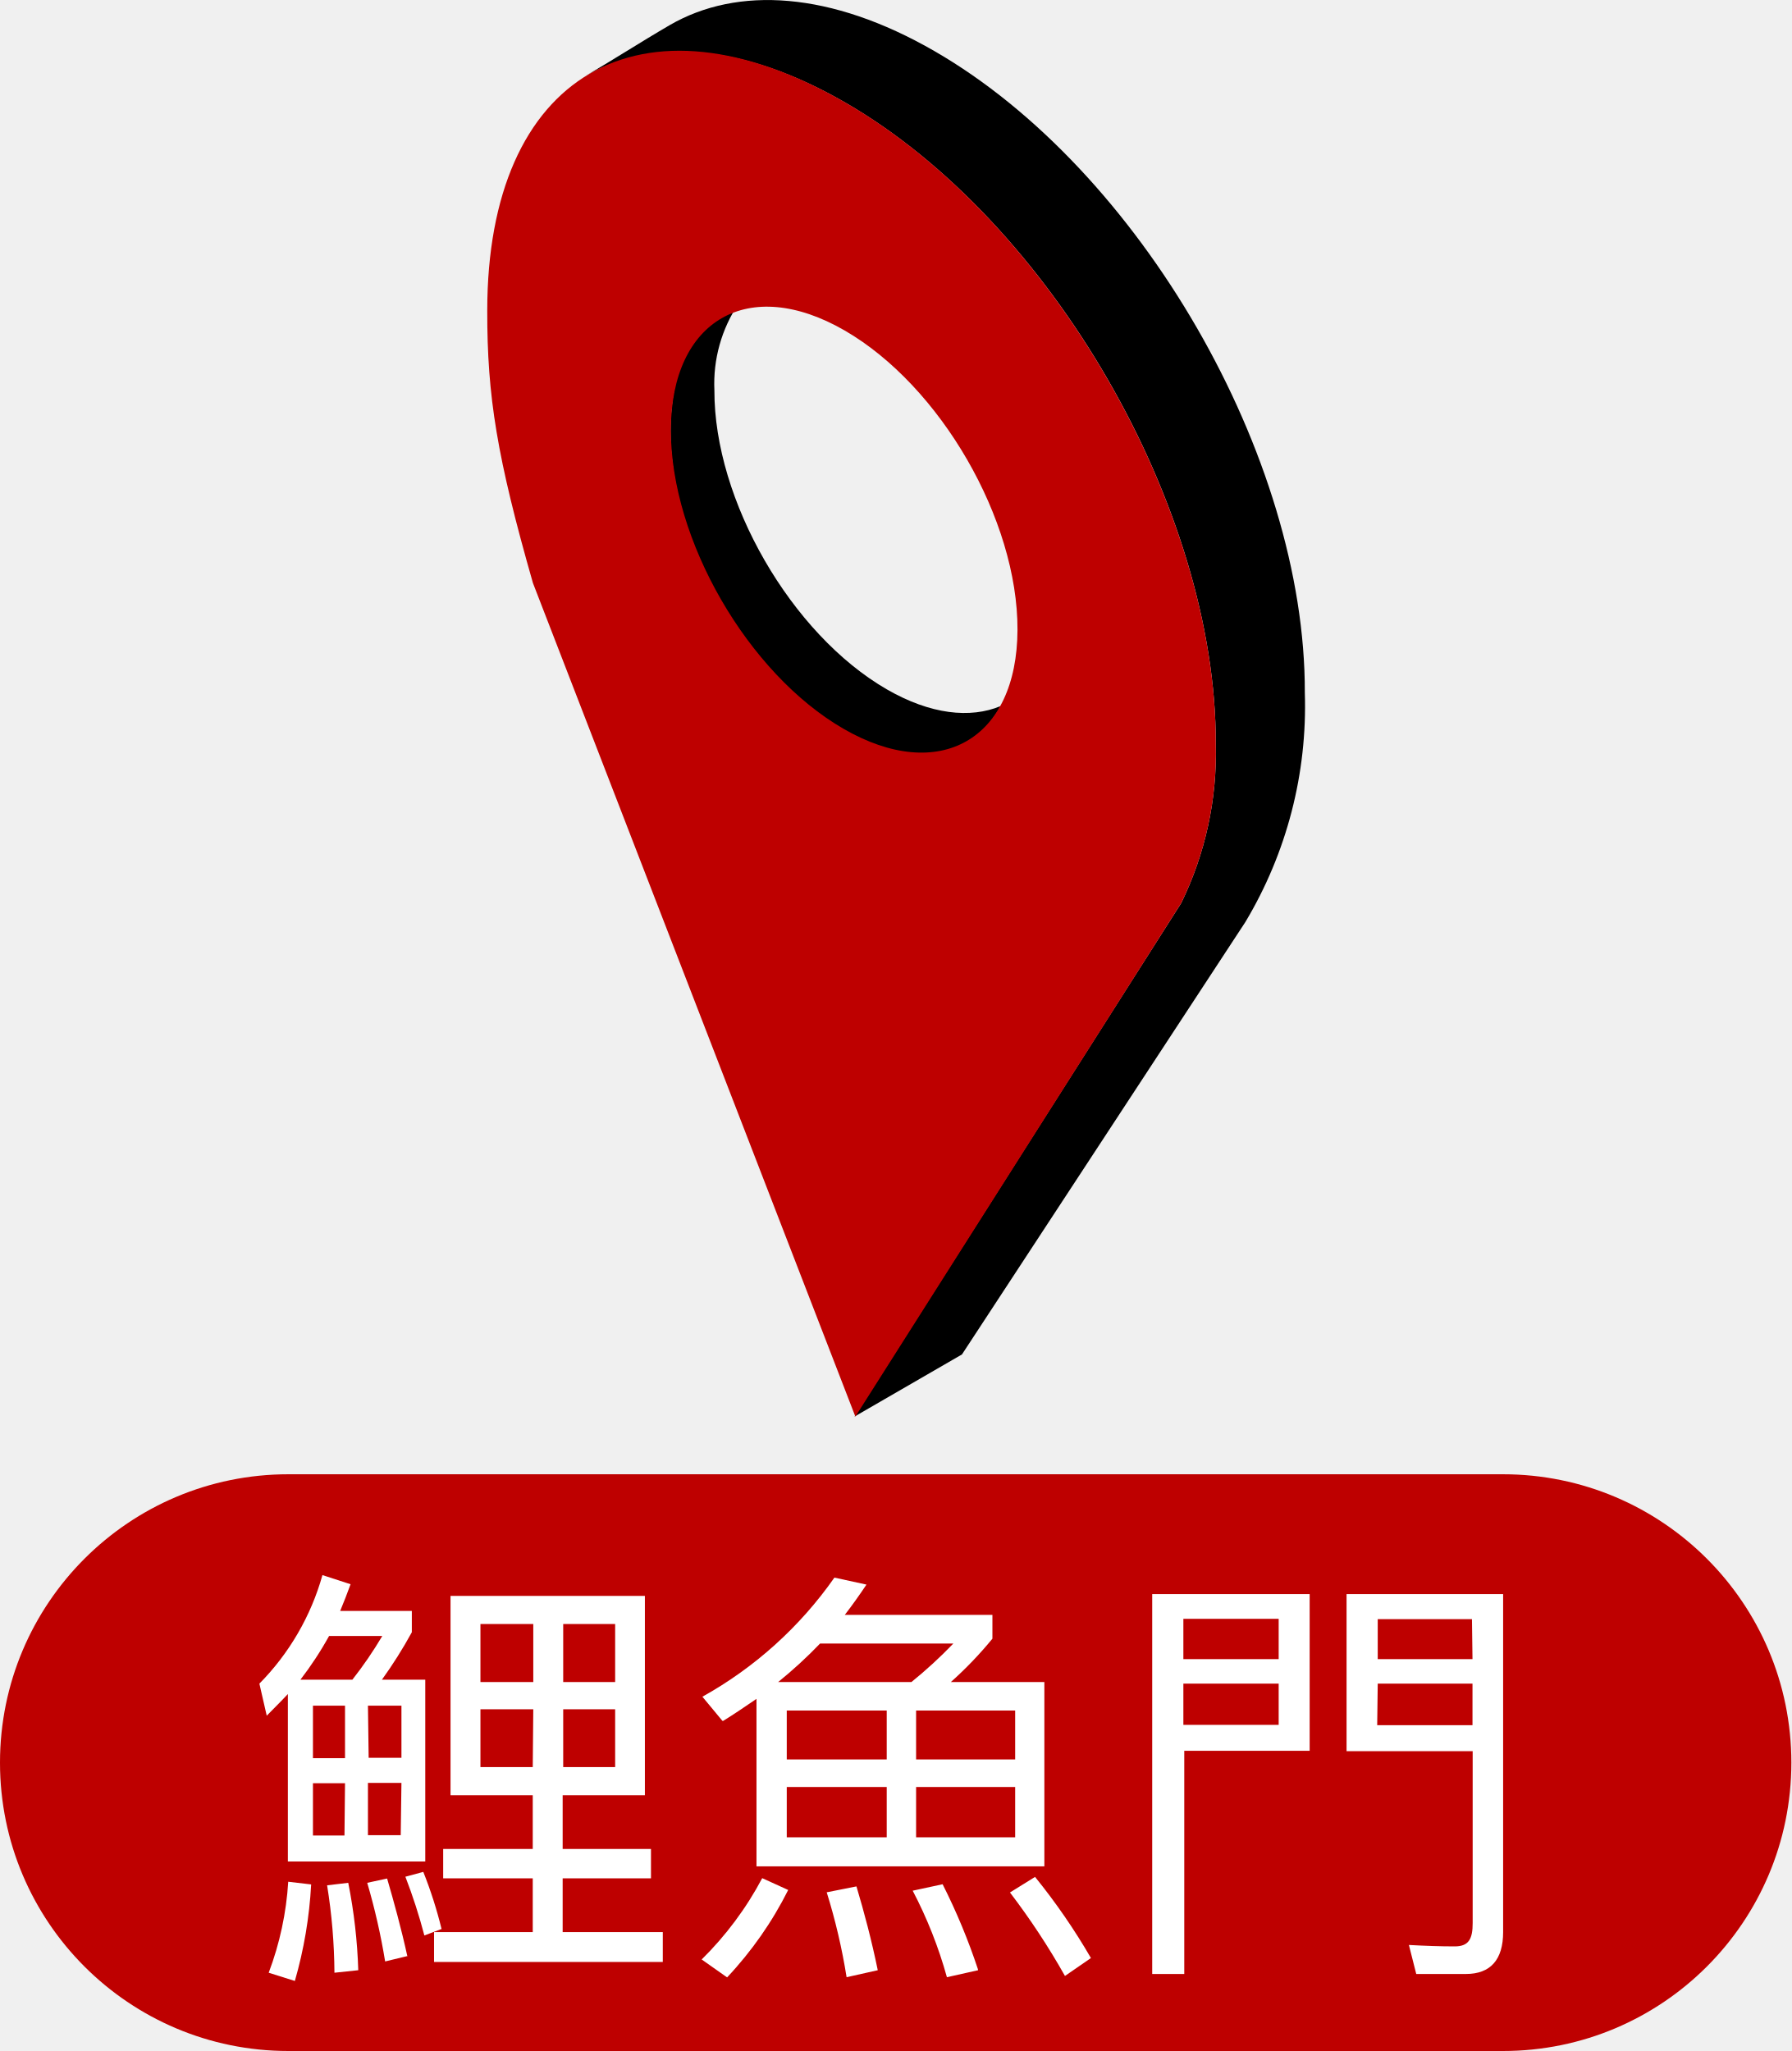
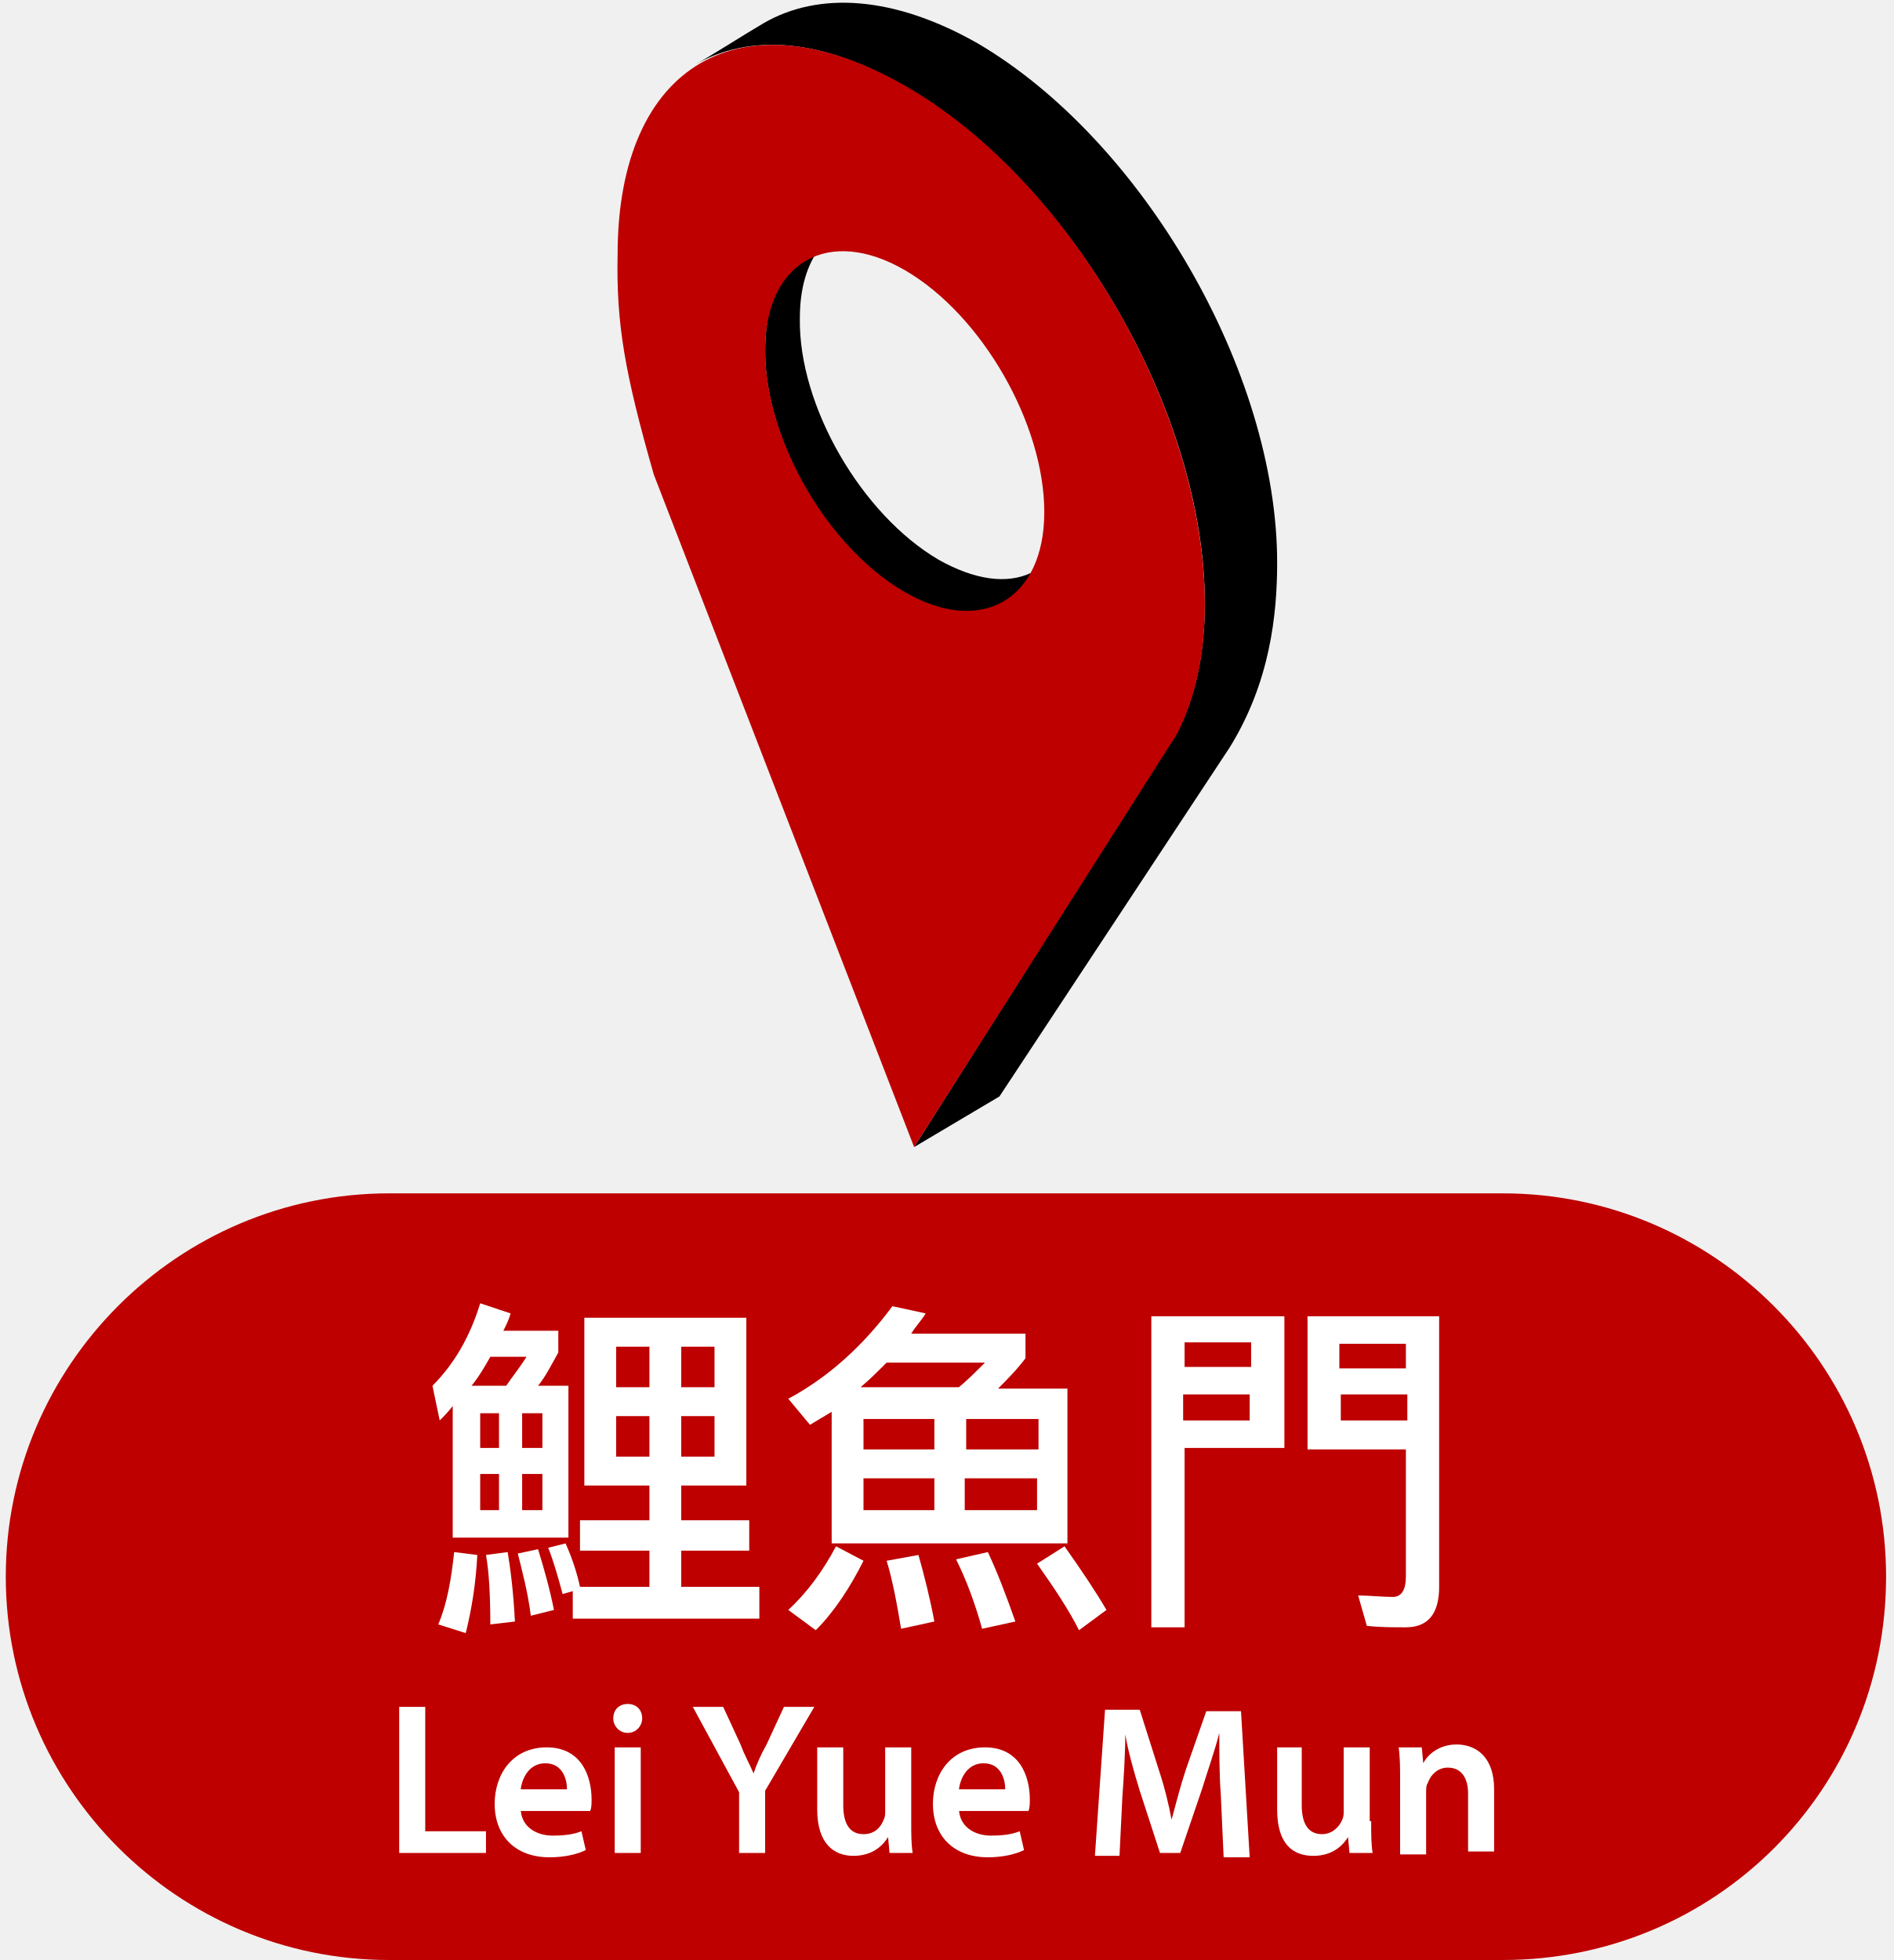
- <svg xmlns="http://www.w3.org/2000/svg" width="100" height="114.51" viewBox="0 0 100 114.51">
-   <g id="Layer_2" data-name="Layer 2">
-     <g id="Pointer">
-       <g>
-         <rect y="82.31" width="100" height="32.2" rx="16.1" style="fill: #be0000" />
-         <g>
-           <path d="M14.89,95.79,14.48,94A14,14,0,0,0,18,87.94l1.57.51c-.19.53-.38,1-.58,1.49h4v1.19a25.38,25.38,0,0,1-1.67,2.65h2.42v10.15H16.07V94.58C15.68,95,15.27,95.4,14.89,95.79Zm2.48,9.42a24.19,24.19,0,0,1-.91,5.39L15,110.14a17.35,17.35,0,0,0,1.09-5.08Zm4-13.87h-3a19.39,19.39,0,0,1-1.6,2.44h2.9A22.57,22.57,0,0,0,21.34,91.34Zm-2.11,6.82V95.23H17.47v2.93Zm0,1.4H17.47v2.92h1.76ZM20,110l-1.33.14a31.63,31.63,0,0,0-.41-4.88l1.18-.14A29.69,29.69,0,0,1,20,110Zm2.78-.8-1.28.31a36.44,36.44,0,0,0-1-4.39l1.11-.24C22,106.22,22.4,107.67,22.74,109.22Zm-2.2-11.06h1.83V95.23H20.54Zm1.83,1.4H20.54v2.92h1.83Zm2.28,8.14-1,.38a30.59,30.59,0,0,0-1.06-3.28l1-.27A24,24,0,0,1,24.65,107.7ZM36,89.1v11.13H31.41v3h4.93v1.64H31.41v3H37v1.67H24.23v-1.67h5.51v-3h-5v-1.64h5v-3H25.15V89.1Zm-6.23,4.81V90.67H26.82v3.24Zm0,1.52H26.82v3.23h2.92Zm1.67-1.52h2.9V90.67h-2.9Zm2.9,1.52h-2.9v3.23h2.9Z" style="fill: #fff" />
-           <path d="M44,105.52a20.58,20.58,0,0,1-3.41,4.88l-1.42-1a18.66,18.66,0,0,0,3.38-4.54Zm-3.67-9.44-1.12-1.35a22.14,22.14,0,0,0,7.37-6.65l1.79.39c-.39.58-.8,1.16-1.21,1.69h8.24v1.33a21.68,21.68,0,0,1-2.32,2.42h5.22V104.2H42.23V94.85C41.6,95.28,41,95.69,40.37,96.08Zm12.85-4.32h-7.4a25.16,25.16,0,0,1-2.34,2.15h7.44A25.32,25.32,0,0,0,53.22,91.76ZM49.5,98.23V95.5H43.92v2.73Zm0,1.54H43.92v2.81H49.5ZM49,110l-1.74.39a33.63,33.63,0,0,0-1.11-4.74l1.66-.33C48.24,106.76,48.65,108.3,49,110Zm5.6,0-1.74.39a24.56,24.56,0,0,0-1.91-4.83l1.67-.36A34.57,34.57,0,0,1,54.59,109.94ZM51.14,98.23h5.53V95.5H51.14Zm5.53,1.54H51.14v2.81h5.53Zm4.23,9.55-1.45,1a40.09,40.09,0,0,0-3.07-4.66l1.4-.87A35.27,35.27,0,0,1,60.9,109.32Z" style="fill: #fff" />
-           <path d="M73.11,97.75h-7v12.46H64.32V89h8.79Zm-1.73-7.37H66.06v2.25h5.32ZM66.06,96.3h5.32V94H66.06Zm9.11,1.47V89h8.74v18.87c0,1.54-.7,2.34-2.08,2.34-.91,0-1.86,0-2.77,0l-.41-1.62c.91.05,1.76.08,2.56.08s1-.44,1-1.31V97.77Zm7-7.37H76.91v2.23H82.2Zm-5.29,5.92H82.2V94H76.91Z" style="fill: #fff" />
-         </g>
-         <g>
-           <path d="M49.51,38.49c-5.34-3.08-9.65-10.56-9.63-16.7a8.06,8.06,0,0,1,1.36-4.86c-2.36.72-3.8,3.36-3.81,7.17,0,6.14,4.3,13.62,9.64,16.7,3.89,2.25,7.25,1.53,8.79-1.38C54.16,40.13,51.94,39.89,49.51,38.49Z" />
-           <path d="M47.19,5.73C41.42,2.4,36.38,2.09,32.61,4.28c1.58-.91,3.13-1.92,4.78-2.88,3.78-2.19,9-1.88,14.77,1.45C63.62,9.46,72.88,25.5,72.84,38.67a23.45,23.45,0,0,1-3.32,12.81L53.7,75.62l-6,3.47L65.94,50.42a19.06,19.06,0,0,0,1.93-8.87C67.91,28.39,58.65,12.35,47.19,5.73Z" />
-         </g>
-         <path d="M67.87,41.55a19.06,19.06,0,0,1-1.93,8.87L47.75,79.09l-18-46.54c-2-7-2.56-10.41-2.55-15.21,0-13.17,8.57-18.22,20-11.61S67.91,28.39,67.87,41.55Zm-20.78-.86c5.35,3.09,9.69.61,9.71-5.53s-4.3-13.62-9.65-16.71-9.68-.6-9.7,5.54,4.3,13.62,9.64,16.7h0" style="fill: #be0000" />
-       </g>
-     </g>
+ <svg xmlns="http://www.w3.org/2000/svg" version="1.1" id="Layer_1" x="0px" y="0px" width="130.9px" height="135.5px" viewBox="0 0 130.9 135.5" style="enable-background:new 0 0 130.9 135.5;" xml:space="preserve">
+   <path style="fill:#BE0000;" d="M103.9,135.5h-77c-14.6,0-26.5-11.9-26.5-26.5v0c0-14.6,11.9-26.5,26.5-26.5h77  c14.6,0,26.5,11.9,26.5,26.5v0C130.4,123.7,118.6,135.5,103.9,135.5z" />
+   <g>
+     <path style="fill:#FFFFFF;" d="M30.4,98.2l-0.5-2.4c1.5-1.5,2.6-3.4,3.3-5.7l2.1,0.7c-0.1,0.4-0.3,0.8-0.5,1.2h3.8v1.5   c-0.5,0.9-0.9,1.7-1.4,2.3h2.1v10.5h-8v-9.1C31,97.6,30.7,97.9,30.4,98.2z M33,107.5c-0.1,2-0.4,3.8-0.8,5.4l-1.9-0.6   c0.6-1.4,0.9-3.1,1.1-5L33,107.5z M36.4,93.8h-2.5c-0.4,0.7-0.8,1.4-1.3,2H35C35.4,95.2,35.9,94.6,36.4,93.8z M34.5,100.1v-2.4   h-1.3v2.4H34.5z M34.5,101.9h-1.3v2.5h1.3V101.9z M35.6,112.1l-1.7,0.2c0-2.1-0.1-3.7-0.3-4.8l1.5-0.2   C35.3,108.5,35.5,110.1,35.6,112.1z M38.3,111.3l-1.6,0.4c-0.2-1.6-0.6-3.1-0.9-4.3l1.4-0.3C37.6,108.4,38,109.8,38.3,111.3z    M36.1,100.1h1.4v-2.4h-1.4V100.1z M37.5,101.9h-1.4v2.5h1.4V101.9z M40.1,109.7h4.8v-2.5h-4.8v-2.1h4.8v-2.4h-4.5V91.1h11.2v11.6   h-4.5v2.4h4.7v2.1h-4.7v2.5h5.4v2.2H39.6V110l-0.7,0.2c-0.3-1.1-0.6-2.2-1-3.2l1.2-0.3C39.6,107.8,39.9,108.8,40.1,109.7z    M44.9,95.9v-2.8h-2.3v2.8H44.9z M44.9,97.9h-2.3v2.8h2.3V97.9z M47.1,95.9h2.3v-2.8h-2.3V95.9z M49.4,97.9h-2.3v2.8h2.3V97.9z" />
+     <path style="fill:#FFFFFF;" d="M59.7,107.9c-0.9,1.8-2,3.5-3.3,4.8l-1.9-1.4c1.3-1.2,2.4-2.7,3.3-4.4L59.7,107.9z M56,98.5   l-1.5-1.8c2.8-1.5,5.2-3.7,7.2-6.4l2.3,0.5c-0.3,0.5-0.7,0.9-1,1.4h7.9v1.7c-0.6,0.8-1.3,1.5-1.9,2.1h4.8v10.7H57.5v-9.1   C57,97.9,56.5,98.2,56,98.5z M68.1,94.2h-6.8c-0.6,0.6-1.2,1.2-1.8,1.7h6.8C66.9,95.4,67.5,94.8,68.1,94.2z M64.6,100.2v-2.1h-4.9   v2.1H64.6z M64.6,102.2h-4.9v2.2h4.9V102.2z M64.6,112.1l-2.3,0.5c-0.3-1.8-0.6-3.4-1-4.7l2.2-0.4   C63.9,108.9,64.3,110.5,64.6,112.1z M70.2,112.1l-2.3,0.5c-0.5-1.8-1.1-3.4-1.8-4.8l2.2-0.5C69,108.8,69.6,110.4,70.2,112.1z    M66.8,100.2h5v-2.1h-5V100.2z M71.7,102.2h-5v2.2h5V102.2z M76.5,111.3l-1.9,1.4c-0.7-1.4-1.7-2.9-2.9-4.6l1.9-1.2   C74.8,108.6,75.8,110.1,76.5,111.3z" />
+     <path style="fill:#FFFFFF;" d="M88.8,100.1h-6.9v12.4h-2.3V91h9.2V100.1z M86.5,92.8h-4.6v1.7h4.6V92.8z M81.8,98.2h4.6v-1.8h-4.6   V98.2z M90.4,100.1V91h9.1v18.7c0,1.9-0.8,2.8-2.3,2.8c-0.9,0-1.8,0-2.7-0.1l-0.6-2.1c0.8,0,1.6,0.1,2.4,0.1c0.6,0,0.9-0.5,0.9-1.4   v-8.8H90.4z M97.2,92.9h-4.6v1.7h4.6V92.9z M92.7,98.2h4.6v-1.8h-4.6V98.2z" />
+     <path style="fill:#FFFFFF;" d="M27.6,118h1.8v8.6h4.2v1.5h-6V118z" />
+     <path style="fill:#FFFFFF;" d="M36,125c0,1.3,1.1,1.9,2.2,1.9c0.9,0,1.5-0.1,2-0.3l0.3,1.3c-0.6,0.3-1.5,0.5-2.5,0.5   c-2.4,0-3.8-1.5-3.8-3.7c0-2,1.2-3.9,3.6-3.9c2.4,0,3.1,2,3.1,3.6c0,0.3,0,0.6-0.1,0.8H36z M39.2,123.7c0-0.7-0.3-1.8-1.5-1.8   c-1.1,0-1.6,1-1.7,1.8H39.2z" />
+     <path style="fill:#FFFFFF;" d="M43.4,119.8c-0.6,0-1-0.5-1-1c0-0.6,0.4-1,1-1c0.6,0,1,0.4,1,1C44.4,119.3,44,119.8,43.4,119.8   L43.4,119.8z M42.5,128.1v-7.3h1.8v7.3H42.5z" />
+     <path style="fill:#FFFFFF;" d="M51.1,128.1v-4.2l-3.2-5.9h2.1l1.2,2.6c0.3,0.8,0.6,1.3,0.9,2h0c0.2-0.6,0.5-1.3,0.9-2l1.2-2.6h2.1   l-3.4,5.8v4.3H51.1z" />
+     <path style="fill:#FFFFFF;" d="M63,125.9c0,0.9,0,1.6,0.1,2.2h-1.6l-0.1-1.1h0c-0.3,0.5-1,1.3-2.4,1.3c-1.3,0-2.5-0.8-2.5-3.2v-4.3   h1.8v4c0,1.2,0.4,2,1.4,2c0.8,0,1.2-0.5,1.4-1c0.1-0.2,0.1-0.4,0.1-0.6v-4.4H63V125.9z" />
+     <path style="fill:#FFFFFF;" d="M66.3,125c0,1.3,1.1,1.9,2.2,1.9c0.9,0,1.5-0.1,2-0.3l0.3,1.3c-0.6,0.3-1.5,0.5-2.5,0.5   c-2.4,0-3.8-1.5-3.8-3.7c0-2,1.2-3.9,3.6-3.9c2.4,0,3.1,2,3.1,3.6c0,0.3,0,0.6-0.1,0.8H66.3z M69.5,123.7c0-0.7-0.3-1.8-1.5-1.8   c-1.1,0-1.6,1-1.7,1.8H69.5z" />
+     <path style="fill:#FFFFFF;" d="M84.4,124c-0.1-1.3-0.1-2.9-0.1-4.2h0c-0.3,1.2-0.8,2.6-1.2,3.9l-1.5,4.4h-1.4l-1.4-4.3   c-0.4-1.3-0.8-2.7-1-3.9h0c0,1.3-0.1,2.9-0.2,4.3l-0.2,4.1h-1.7l0.7-10.1h2.4l1.3,4.1c0.4,1.2,0.7,2.4,0.9,3.5h0   c0.3-1.1,0.6-2.3,1-3.5l1.4-4h2.4l0.6,10.1h-1.8L84.4,124z" />
+     <path style="fill:#FFFFFF;" d="M94.8,125.9c0,0.9,0,1.6,0.1,2.2h-1.6l-0.1-1.1h0c-0.3,0.5-1,1.3-2.4,1.3s-2.5-0.8-2.5-3.2v-4.3H90   v4c0,1.2,0.4,2,1.4,2c0.7,0,1.2-0.5,1.4-1c0.1-0.2,0.1-0.4,0.1-0.6v-4.4h1.8V125.9z" />
+     <path style="fill:#FFFFFF;" d="M96.8,123c0-0.8,0-1.5-0.1-2.2h1.6l0.1,1.1h0c0.3-0.6,1.1-1.3,2.3-1.3c1.3,0,2.6,0.8,2.6,3.1v4.3   h-1.8V124c0-1-0.4-1.8-1.4-1.8c-0.7,0-1.2,0.5-1.4,1.1c-0.1,0.1-0.1,0.4-0.1,0.6v4.3h-1.8V123z" />
  </g>
+   <g>
+     <path d="M64.9,38.7c-5.3-3.1-9.7-10.6-9.6-16.7c0-2.1,0.5-3.7,1.4-4.9c-2.4,0.7-3.8,3.4-3.8,7.2c0,6.1,4.3,13.6,9.6,16.7   c3.9,2.2,7.2,1.5,8.8-1.4C69.6,40.4,67.4,40.1,64.9,38.7z" />
+     <path d="M62.6,6C56.8,2.6,51.8,2.3,48,4.5c1.6-0.9,3.1-1.9,4.8-2.9c3.8-2.2,9-1.9,14.8,1.4C79,9.7,88.3,25.7,88.3,38.9   c0,3.6-0.5,8.3-3.3,12.8L69.1,75.8l-5.9,3.5l18.2-28.7c1.2-2.3,1.9-5.3,1.9-8.9C83.3,28.6,74.1,12.6,62.6,6z" />
+   </g>
+   <path style="fill:#BE0000;" d="M83.3,41.8c0,3.6-0.7,6.5-1.9,8.9L63.2,79.3l-18-46.5c-2-7-2.6-10.4-2.5-15.2  c0-13.2,8.6-18.2,20-11.6C74.1,12.6,83.3,28.6,83.3,41.8z M62.5,40.9c5.3,3.1,9.7,0.6,9.7-5.5c0-6.1-4.3-13.6-9.6-16.7  c-5.3-3.1-9.7-0.6-9.7,5.5C52.9,30.4,57.2,37.8,62.5,40.9L62.5,40.9" />
</svg>
